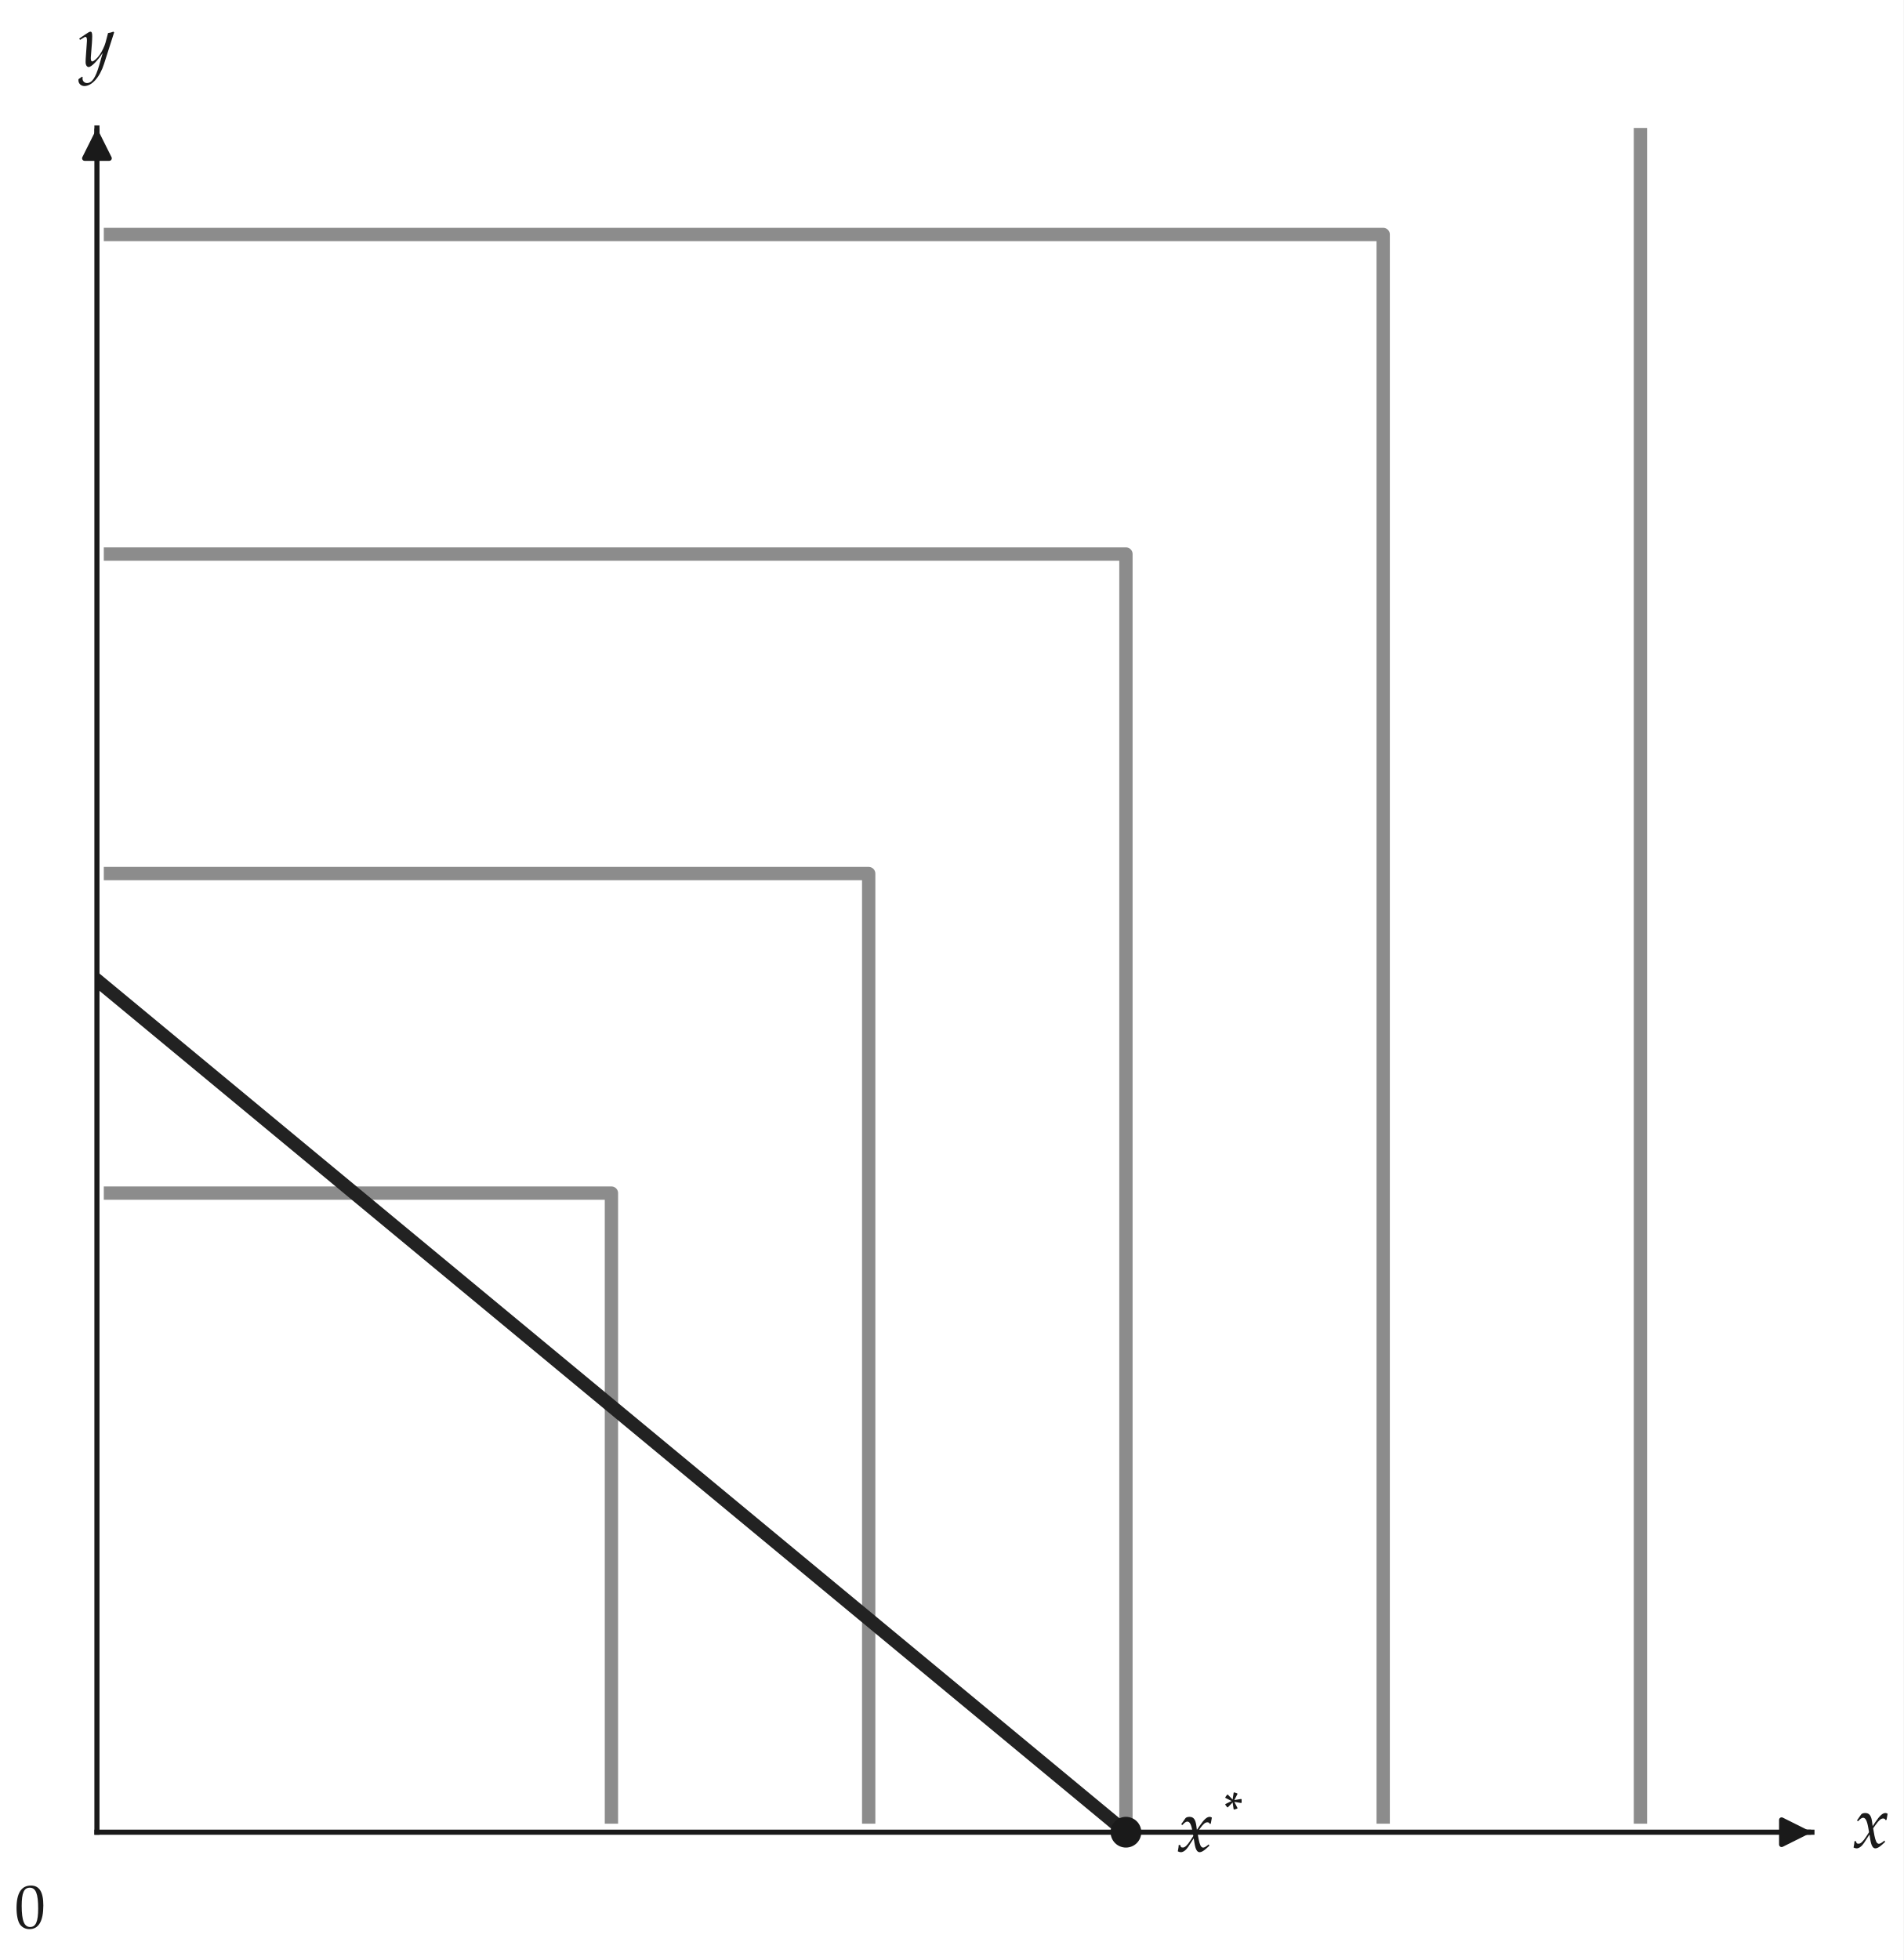
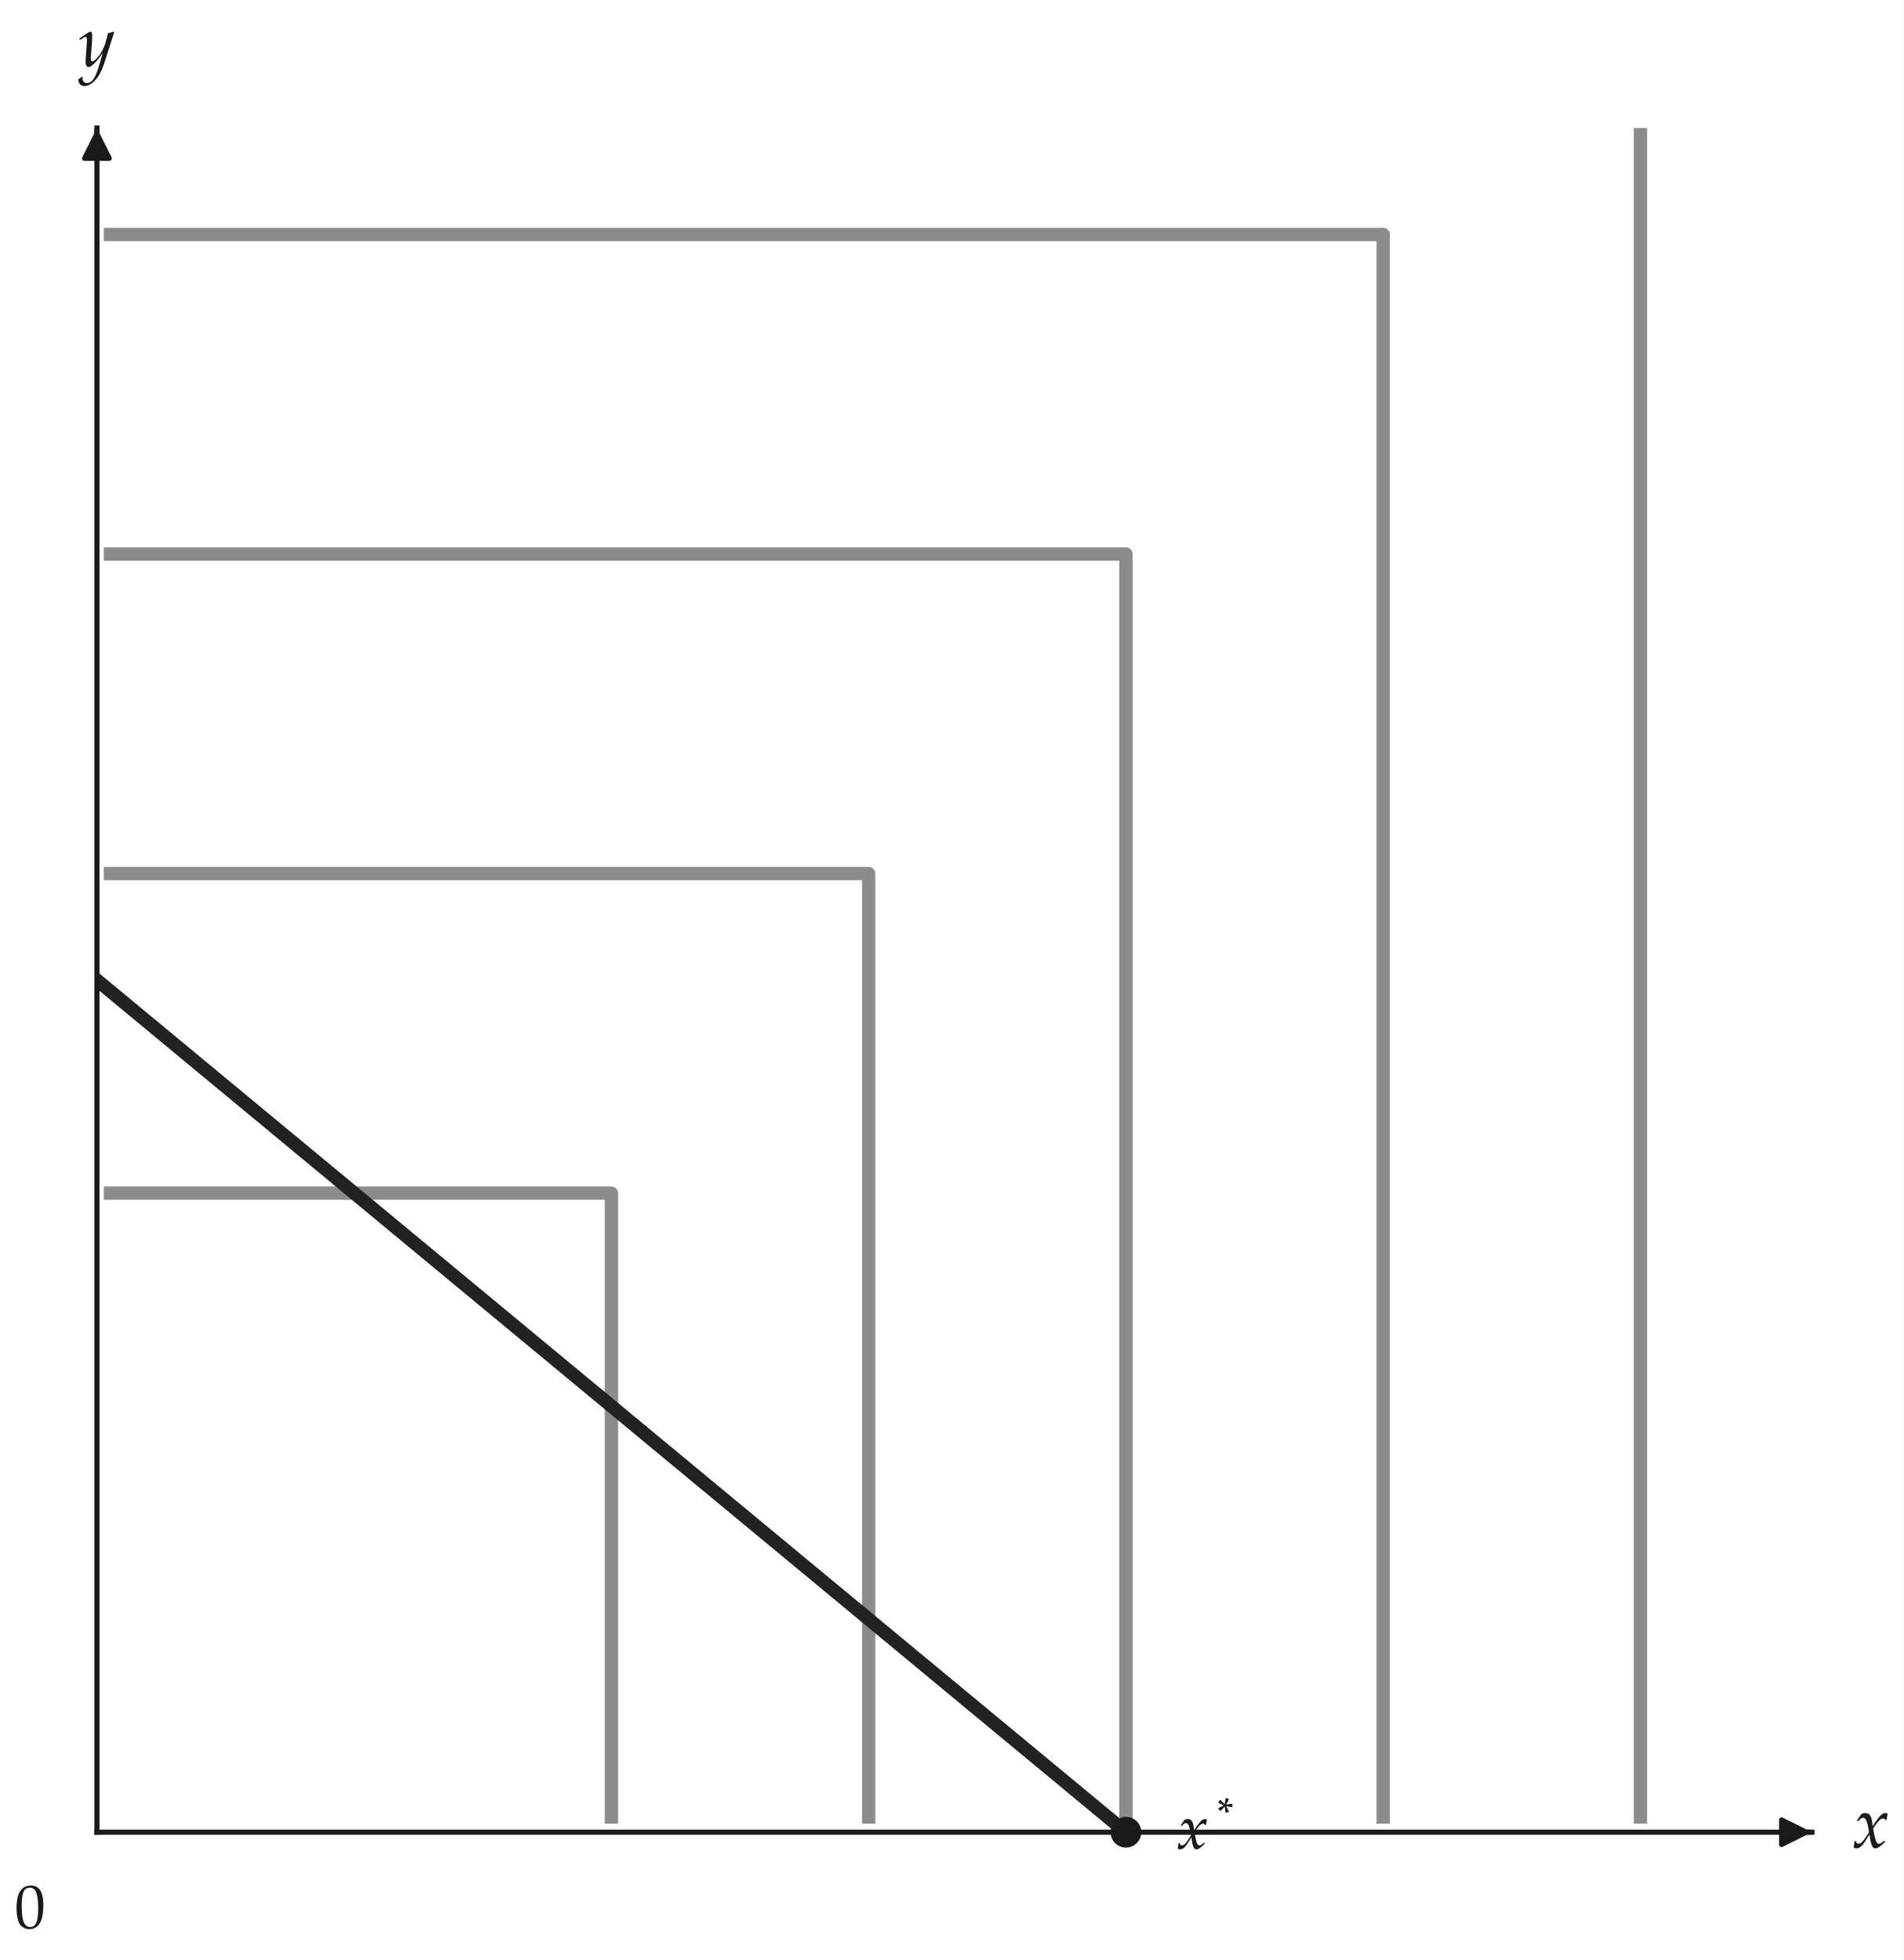
<svg xmlns="http://www.w3.org/2000/svg" xmlns:xlink="http://www.w3.org/1999/xlink" width="371.604pt" height="382.561pt" viewBox="0 0 371.604 382.561" version="1.1">
  <defs>
    <style type="text/css">*{stroke-linejoin: round; stroke-linecap: butt}</style>
  </defs>
  <g id="figure_1">
    <g id="patch_1">
-       <path d="M 0 382.561  L 371.604 382.561  L 371.604 0  L 0 0  z " style="fill: #ffffff" />
+       <path d="M 0 382.561 L 371.604 382.561 L 371.604 0 L 0 0 z " style="fill: #ffffff" />
    </g>
    <g id="axes_1">
      <g id="patch_2">
-         <path d="M 18.924 357.618  L 353.724 357.618  L 353.724 24.978  L 18.924 24.978  z " style="fill: #ffffff" />
+         <path d="M 18.924 357.618 L 353.724 357.618 L 353.724 24.978 L 18.924 24.978 z " style="fill: #ffffff" />
      </g>
      <g id="patch_3">
-         <path d="M 353.389 357.618  Q 353.557 357.618 352.606 357.618  " style="fill: none; stroke: #1a1a1a; stroke-linecap: round" />
-         <path d="M 347.806 355.218  L 352.606 357.618  L 347.806 360.018  z " style="fill: #1a1a1a; stroke: #1a1a1a; stroke-linecap: round" />
+         <path d="M 353.389 357.618 Q 353.557 357.618 352.606 357.618 " style="fill: none; stroke: #1a1a1a; stroke-linecap: round" />
+         <path d="M 347.806 355.218 L 352.606 357.618 L 347.806 360.018 z " style="fill: #1a1a1a; stroke: #1a1a1a; stroke-linecap: round" />
      </g>
      <g id="patch_4">
-         <path d="M 18.924 25.311  Q 18.924 25.144 18.924 26.096  " style="fill: none; stroke: #1a1a1a; stroke-linecap: round" />
-         <path d="M 16.524 30.896  L 18.924 26.096  L 21.324 30.896  z " style="fill: #1a1a1a; stroke: #1a1a1a; stroke-linecap: round" />
+         <path d="M 18.924 25.311 Q 18.924 25.144 18.924 26.096 " style="fill: none; stroke: #1a1a1a; stroke-linecap: round" />
+         <path d="M 16.524 30.896 L 18.924 26.096 L 21.324 30.896 z " style="fill: #1a1a1a; stroke: #1a1a1a; stroke-linecap: round" />
      </g>
      <g id="matplotlib.axis_1">
        <g id="xtick_1">
          <g id="line2d_1" />
        </g>
        <g id="xtick_2">
          <g id="line2d_2" />
        </g>
        <g id="xtick_3">
          <g id="line2d_3" />
        </g>
        <g id="xtick_4">
          <g id="line2d_4" />
        </g>
        <g id="xtick_5">
          <g id="line2d_5" />
        </g>
        <g id="xtick_6">
          <g id="line2d_6" />
        </g>
      </g>
      <g id="matplotlib.axis_2">
        <g id="ytick_1">
          <g id="line2d_7" />
        </g>
        <g id="ytick_2">
          <g id="line2d_8" />
        </g>
        <g id="ytick_3">
          <g id="line2d_9" />
        </g>
        <g id="ytick_4">
          <g id="line2d_10" />
        </g>
        <g id="ytick_5">
          <g id="line2d_11" />
        </g>
        <g id="ytick_6">
          <g id="line2d_12" />
        </g>
        <g id="ytick_7">
          <g id="line2d_13" />
        </g>
        <g id="ytick_8">
          <g id="line2d_14" />
        </g>
        <g id="ytick_9">
          <g id="line2d_15" />
        </g>
      </g>
      <g id="QuadContourSet_1">
-         <path d="M 20.263 232.878  L 119.364 232.878  L 119.364 355.955  L 119.364 355.955  " clip-path="url(#paa4eefa84b)" style="fill: none; stroke: #8c8c8c; stroke-width: 2.6" />
-         <path d="M 20.263 170.508  L 169.584 170.508  L 169.584 355.955  L 169.584 355.955  " clip-path="url(#paa4eefa84b)" style="fill: none; stroke: #8c8c8c; stroke-width: 2.6" />
-         <path d="M 20.263 108.138  L 219.804 108.138  L 219.804 355.955  L 219.804 355.955  " clip-path="url(#paa4eefa84b)" style="fill: none; stroke: #8c8c8c; stroke-width: 2.6" />
-         <path d="M 20.263 45.768  L 270.024 45.768  L 270.024 355.955  L 270.024 355.955  " clip-path="url(#paa4eefa84b)" style="fill: none; stroke: #8c8c8c; stroke-width: 2.6" />
-         <path d="M 320.244 24.978  L 320.244 355.955  L 320.244 355.955  " clip-path="url(#paa4eefa84b)" style="fill: none; stroke: #8c8c8c; stroke-width: 2.6" />
+         <path d="M 20.263 232.878 L 119.364 232.878 L 119.364 355.955 L 119.364 355.955 " clip-path="url(#p4c79397f0b)" style="fill: none; stroke: #8c8c8c; stroke-width: 2.6" />
+         <path d="M 20.263 170.508 L 169.584 170.508 L 169.584 355.955 L 169.584 355.955 " clip-path="url(#p4c79397f0b)" style="fill: none; stroke: #8c8c8c; stroke-width: 2.6" />
+         <path d="M 20.263 108.138 L 219.804 108.138 L 219.804 355.955 L 219.804 355.955 " clip-path="url(#p4c79397f0b)" style="fill: none; stroke: #8c8c8c; stroke-width: 2.6" />
+         <path d="M 20.263 45.768 L 270.024 45.768 L 270.024 355.955 L 270.024 355.955 " clip-path="url(#p4c79397f0b)" style="fill: none; stroke: #8c8c8c; stroke-width: 2.6" />
+         <path d="M 320.244 24.978 L 320.244 355.955 L 320.244 355.955 " clip-path="url(#p4c79397f0b)" style="fill: none; stroke: #8c8c8c; stroke-width: 2.6" />
      </g>
      <g id="line2d_16">
-         <path d="M 219.804 357.618  L 18.924 191.298  " clip-path="url(#paa4eefa84b)" style="fill: none; stroke: #222222; stroke-width: 2.6; stroke-linecap: square" />
+         <path d="M 219.804 357.618 L 18.924 191.298 " clip-path="url(#p4c79397f0b)" style="fill: none; stroke: #222222; stroke-width: 2.6; stroke-linecap: square" />
      </g>
      <g id="line2d_17">
-         <path d="M 219.804 357.618  L 219.804 357.618  " clip-path="url(#paa4eefa84b)" style="fill: none; stroke-dasharray: 2.96,1.28; stroke-dashoffset: 0; stroke: #1a1a1a; stroke-width: 0.8" />
+         <path d="M 219.804 357.618 L 219.804 357.618 " clip-path="url(#p4c79397f0b)" style="fill: none; stroke-dasharray: 2.96,1.28; stroke-dashoffset: 0; stroke: #1a1a1a; stroke-width: 0.8" />
      </g>
      <g id="line2d_18">
-         <path d="M 18.924 357.618  L 219.804 357.618  " clip-path="url(#paa4eefa84b)" style="fill: none; stroke-dasharray: 2.96,1.28; stroke-dashoffset: 0; stroke: #1a1a1a; stroke-width: 0.8" />
+         <path d="M 18.924 357.618 L 219.804 357.618 " clip-path="url(#p4c79397f0b)" style="fill: none; stroke-dasharray: 2.96,1.28; stroke-dashoffset: 0; stroke: #1a1a1a; stroke-width: 0.8" />
      </g>
      <g id="patch_5">
-         <path d="M 18.924 357.618  L 18.924 24.978  " style="fill: none; stroke: #1a1a1a; stroke-linejoin: miter; stroke-linecap: square" />
+         <path d="M 18.924 357.618 L 18.924 24.978 " style="fill: none; stroke: #1a1a1a; stroke-linejoin: miter; stroke-linecap: square" />
      </g>
      <g id="patch_6">
-         <path d="M 18.924 357.618  L 353.724 357.618  " style="fill: none; stroke: #1a1a1a; stroke-linejoin: miter; stroke-linecap: square" />
+         <path d="M 18.924 357.618 L 353.724 357.618 " style="fill: none; stroke: #1a1a1a; stroke-linejoin: miter; stroke-linecap: square" />
      </g>
      <g id="text_1">
        <g style="fill: #1a1a1a" transform="translate(361.724 360.733) scale(0.14 -0.14)">
          <defs>
-             <path id="TeXGyrePagella-Italic-59" d="M 58 6  C 154 -45 256 -70 333 -70  C 544 -70 794 115 992 416  L 1478 1165  L 1549 723  C 1638 179 1779 -70 2010 -70  C 2150 -70 2355 38 2560 224  L 2874 506  L 2816 627  C 2586 435 2426 339 2323 339  C 2227 339 2144 403 2080 531  C 2022 653 1952 890 1920 1075  L 1805 1722  L 2029 2035  C 2330 2451 2502 2598 2701 2598  C 2803 2598 2880 2547 2912 2451  L 3002 2477  L 3098 3021  C 3021 3066 2963 3085 2906 3085  C 2650 3085 2394 2854 1997 2266  L 1760 1914  L 1722 2221  C 1645 2854 1472 3085 1094 3085  C 928 3085 787 3034 730 2950  L 358 2419  L 467 2355  C 659 2573 787 2662 909 2662  C 1120 2662 1261 2400 1370 1773  L 1440 1376  L 1184 979  C 909 550 691 346 512 346  C 416 346 346 371 333 403  L 262 582  L 134 563  C 134 435 122 352 83 147  C 70 70 64 51 58 6  z " transform="scale(0.015625)" />
+             <path id="TeXGyrePagella-Italic-59" d="M 58 6 C 154 -45 256 -70 333 -70 C 544 -70 794 115 992 416 L 1478 1165 L 1549 723 C 1638 179 1779 -70 2010 -70 C 2150 -70 2355 38 2560 224 L 2874 506 L 2816 627 C 2586 435 2426 339 2323 339 C 2227 339 2144 403 2080 531 C 2022 653 1952 890 1920 1075 L 1805 1722 L 2029 2035 C 2330 2451 2502 2598 2701 2598 C 2803 2598 2880 2547 2912 2451 L 3002 2477 L 3098 3021 C 3021 3066 2963 3085 2906 3085 C 2650 3085 2394 2854 1997 2266 L 1760 1914 L 1722 2221 C 1645 2854 1472 3085 1094 3085 C 928 3085 787 3034 730 2950 L 358 2419 L 467 2355 C 659 2573 787 2662 909 2662 C 1120 2662 1261 2400 1370 1773 L 1440 1376 L 1184 979 C 909 550 691 346 512 346 C 416 346 346 371 333 403 L 262 582 L 134 563 C 134 435 122 352 83 147 C 70 70 64 51 58 6 z " transform="scale(0.015625)" />
          </defs>
          <use xlink:href="#TeXGyrePagella-Italic-59" transform="translate(0 0.796875)" />
        </g>
      </g>
      <g id="text_2">
        <g style="fill: #1a1a1a" transform="translate(15.424 13.044) scale(0.14 -0.14)">
          <defs>
-             <path id="TeXGyrePagella-Italic-5a" d="M -51 -1267  C -51 -1542 186 -1766 474 -1766  C 1152 -1766 1856 -973 2234 211  L 3136 3027  L 3066 3085  C 2880 3014 2733 2976 2592 2963  L 2368 2118  C 2291 1818 2067 1350 1856 1037  C 1632 710 1318 429 1178 429  C 1037 429 1050 736 1056 819  L 1152 2061  C 1165 2259 1178 2502 1178 2682  C 1178 2970 1133 3085 1024 3085  C 941 3085 851 3040 544 2829  L 19 2470  L 90 2355  L 410 2547  C 442 2573 525 2624 570 2624  C 736 2624 710 2298 704 2195  L 595 640  L 589 384  C 582 115 704 -70 864 -70  C 1101 -70 1638 474 2118 1197  L 1805 102  C 1478 -1030 1158 -1498 710 -1498  C 486 -1498 314 -1325 314 -1101  C 314 -1069 320 -1018 326 -960  L 262 -934  L -45 -1152  C -51 -1197 -51 -1235 -51 -1267  z " transform="scale(0.015625)" />
+             <path id="TeXGyrePagella-Italic-5a" d="M -51 -1267 C -51 -1542 186 -1766 474 -1766 C 1152 -1766 1856 -973 2234 211 L 3136 3027 L 3066 3085 C 2880 3014 2733 2976 2592 2963 L 2368 2118 C 2291 1818 2067 1350 1856 1037 C 1632 710 1318 429 1178 429 C 1037 429 1050 736 1056 819 L 1152 2061 C 1165 2259 1178 2502 1178 2682 C 1178 2970 1133 3085 1024 3085 C 941 3085 851 3040 544 2829 L 19 2470 L 90 2355 L 410 2547 C 442 2573 525 2624 570 2624 C 736 2624 710 2298 704 2195 L 595 640 L 589 384 C 582 115 704 -70 864 -70 C 1101 -70 1638 474 2118 1197 L 1805 102 C 1478 -1030 1158 -1498 710 -1498 C 486 -1498 314 -1325 314 -1101 C 314 -1069 320 -1018 326 -960 L 262 -934 L -45 -1152 C -51 -1197 -51 -1235 -51 -1267 z " transform="scale(0.015625)" />
          </defs>
          <use xlink:href="#TeXGyrePagella-Italic-5a" transform="translate(0 0.796875)" />
        </g>
      </g>
      <g id="text_3">
        <g style="fill: #1a1a1a" transform="translate(2.88 376.3092) scale(0.12 -0.12)">
          <defs>
-             <path id="TeXGyrePagella-Regular-11" d="M 186 2074  C 186 1325 320 678 544 365  C 768 51 1126 -128 1523 -128  C 2490 -128 2976 704 2976 2342  C 2976 3744 2560 4410 1683 4410  C 691 4410 186 3622 186 2074  z M 723 2304  C 723 3654 960 4186 1568 4186  C 2189 4186 2438 3558 2438 2022  C 2438 659 2195 96 1606 96  C 986 96 723 742 723 2304  z " transform="scale(0.015625)" />
+             <path id="TeXGyrePagella-Regular-11" d="M 186 2074 C 186 1325 320 678 544 365 C 768 51 1126 -128 1523 -128 C 2490 -128 2976 704 2976 2342 C 2976 3744 2560 4410 1683 4410 C 691 4410 186 3622 186 2074 z M 723 2304 C 723 3654 960 4186 1568 4186 C 2189 4186 2438 3558 2438 2022 C 2438 659 2195 96 1606 96 C 986 96 723 742 723 2304 z " transform="scale(0.015625)" />
          </defs>
          <use xlink:href="#TeXGyrePagella-Regular-11" transform="translate(0 0.09375)" />
        </g>
      </g>
      <g id="line2d_19">
        <defs>
-           <path id="m2cb6d5e7ae" d="M 0 2.5  C 0.663 2.5 1.299 2.237 1.768 1.768  C 2.237 1.299 2.5 0.663 2.5 0  C 2.5 -0.663 2.237 -1.299 1.768 -1.768  C 1.299 -2.237 0.663 -2.5 0 -2.5  C -0.663 -2.5 -1.299 -2.237 -1.768 -1.768  C -2.237 -1.299 -2.5 -0.663 -2.5 0  C -2.5 0.663 -2.237 1.299 -1.768 1.768  C -1.299 2.237 -0.663 2.5 0 2.5  z " style="stroke: #1a1a1a" />
+           <path id="m8911d2c518" d="M 0 2.5 C 0.663 2.5 1.299 2.237 1.768 1.768 C 2.237 1.299 2.5 0.663 2.5 0 C 2.5 -0.663 2.237 -1.299 1.768 -1.768 C 1.299 -2.237 0.663 -2.5 0 -2.5 C -0.663 -2.5 -1.299 -2.237 -1.768 -1.768 C -2.237 -1.299 -2.5 -0.663 -2.5 0 C -2.5 0.663 -2.237 1.299 -1.768 1.768 C -1.299 2.237 -0.663 2.5 0 2.5 z " style="stroke: #1a1a1a" />
        </defs>
        <g>
-           <use xlink:href="#m2cb6d5e7ae" x="219.804" y="357.618" style="fill: #1a1a1a; stroke: #1a1a1a" />
+           <use xlink:href="#m8911d2c518" x="219.804" y="357.618" style="fill: #1a1a1a; stroke: #1a1a1a" />
        </g>
      </g>
      <g id="text_4">
-         <g style="fill: #1a1a1a" transform="translate(229.804 361.461) scale(0.14 -0.14)">
+         <g style="fill: #1a1a1a" transform="translate(229.804 360.912) scale(0.12 -0.12)">
          <defs>
-             <path id="TeXGyrePagella-Regular-b" d="M 205 2874  L 448 2541  L 531 2534  L 1146 3162  L 1274 2291  L 1344 2246  L 1734 2374  L 1766 2451  L 1357 3232  L 2227 3085  L 2291 3136  L 2291 3546  L 2227 3603  L 1357 3456  L 1766 4237  L 1734 4314  L 1344 4442  L 1274 4397  L 1146 3526  L 531 4154  L 448 4147  L 205 3814  L 224 3738  L 1011 3341  L 224 2950  L 205 2874  z " transform="scale(0.015625)" />
+             <path id="TeXGyrePagella-Regular-b" d="M 205 2874 L 448 2541 L 531 2534 L 1146 3162 L 1274 2291 L 1344 2246 L 1734 2374 L 1766 2451 L 1357 3232 L 2227 3085 L 2291 3136 L 2291 3546 L 2227 3603 L 1357 3456 L 1766 4237 L 1734 4314 L 1344 4442 L 1274 4397 L 1146 3526 L 531 4154 L 448 4147 L 205 3814 L 224 3738 L 1011 3341 L 224 2950 L 205 2874 z " transform="scale(0.015625)" />
          </defs>
          <use xlink:href="#TeXGyrePagella-Italic-59" transform="translate(0 0.673438)" />
          <use xlink:href="#TeXGyrePagella-Regular-b" transform="translate(64.82853 34.41562) scale(0.7)" />
        </g>
      </g>
    </g>
  </g>
  <defs>
-     <clipPath id="paa4eefa84b">
+     <clipPath id="p4c79397f0b">
      <rect x="18.924" y="24.978" width="334.8" height="332.64" />
    </clipPath>
  </defs>
</svg>
